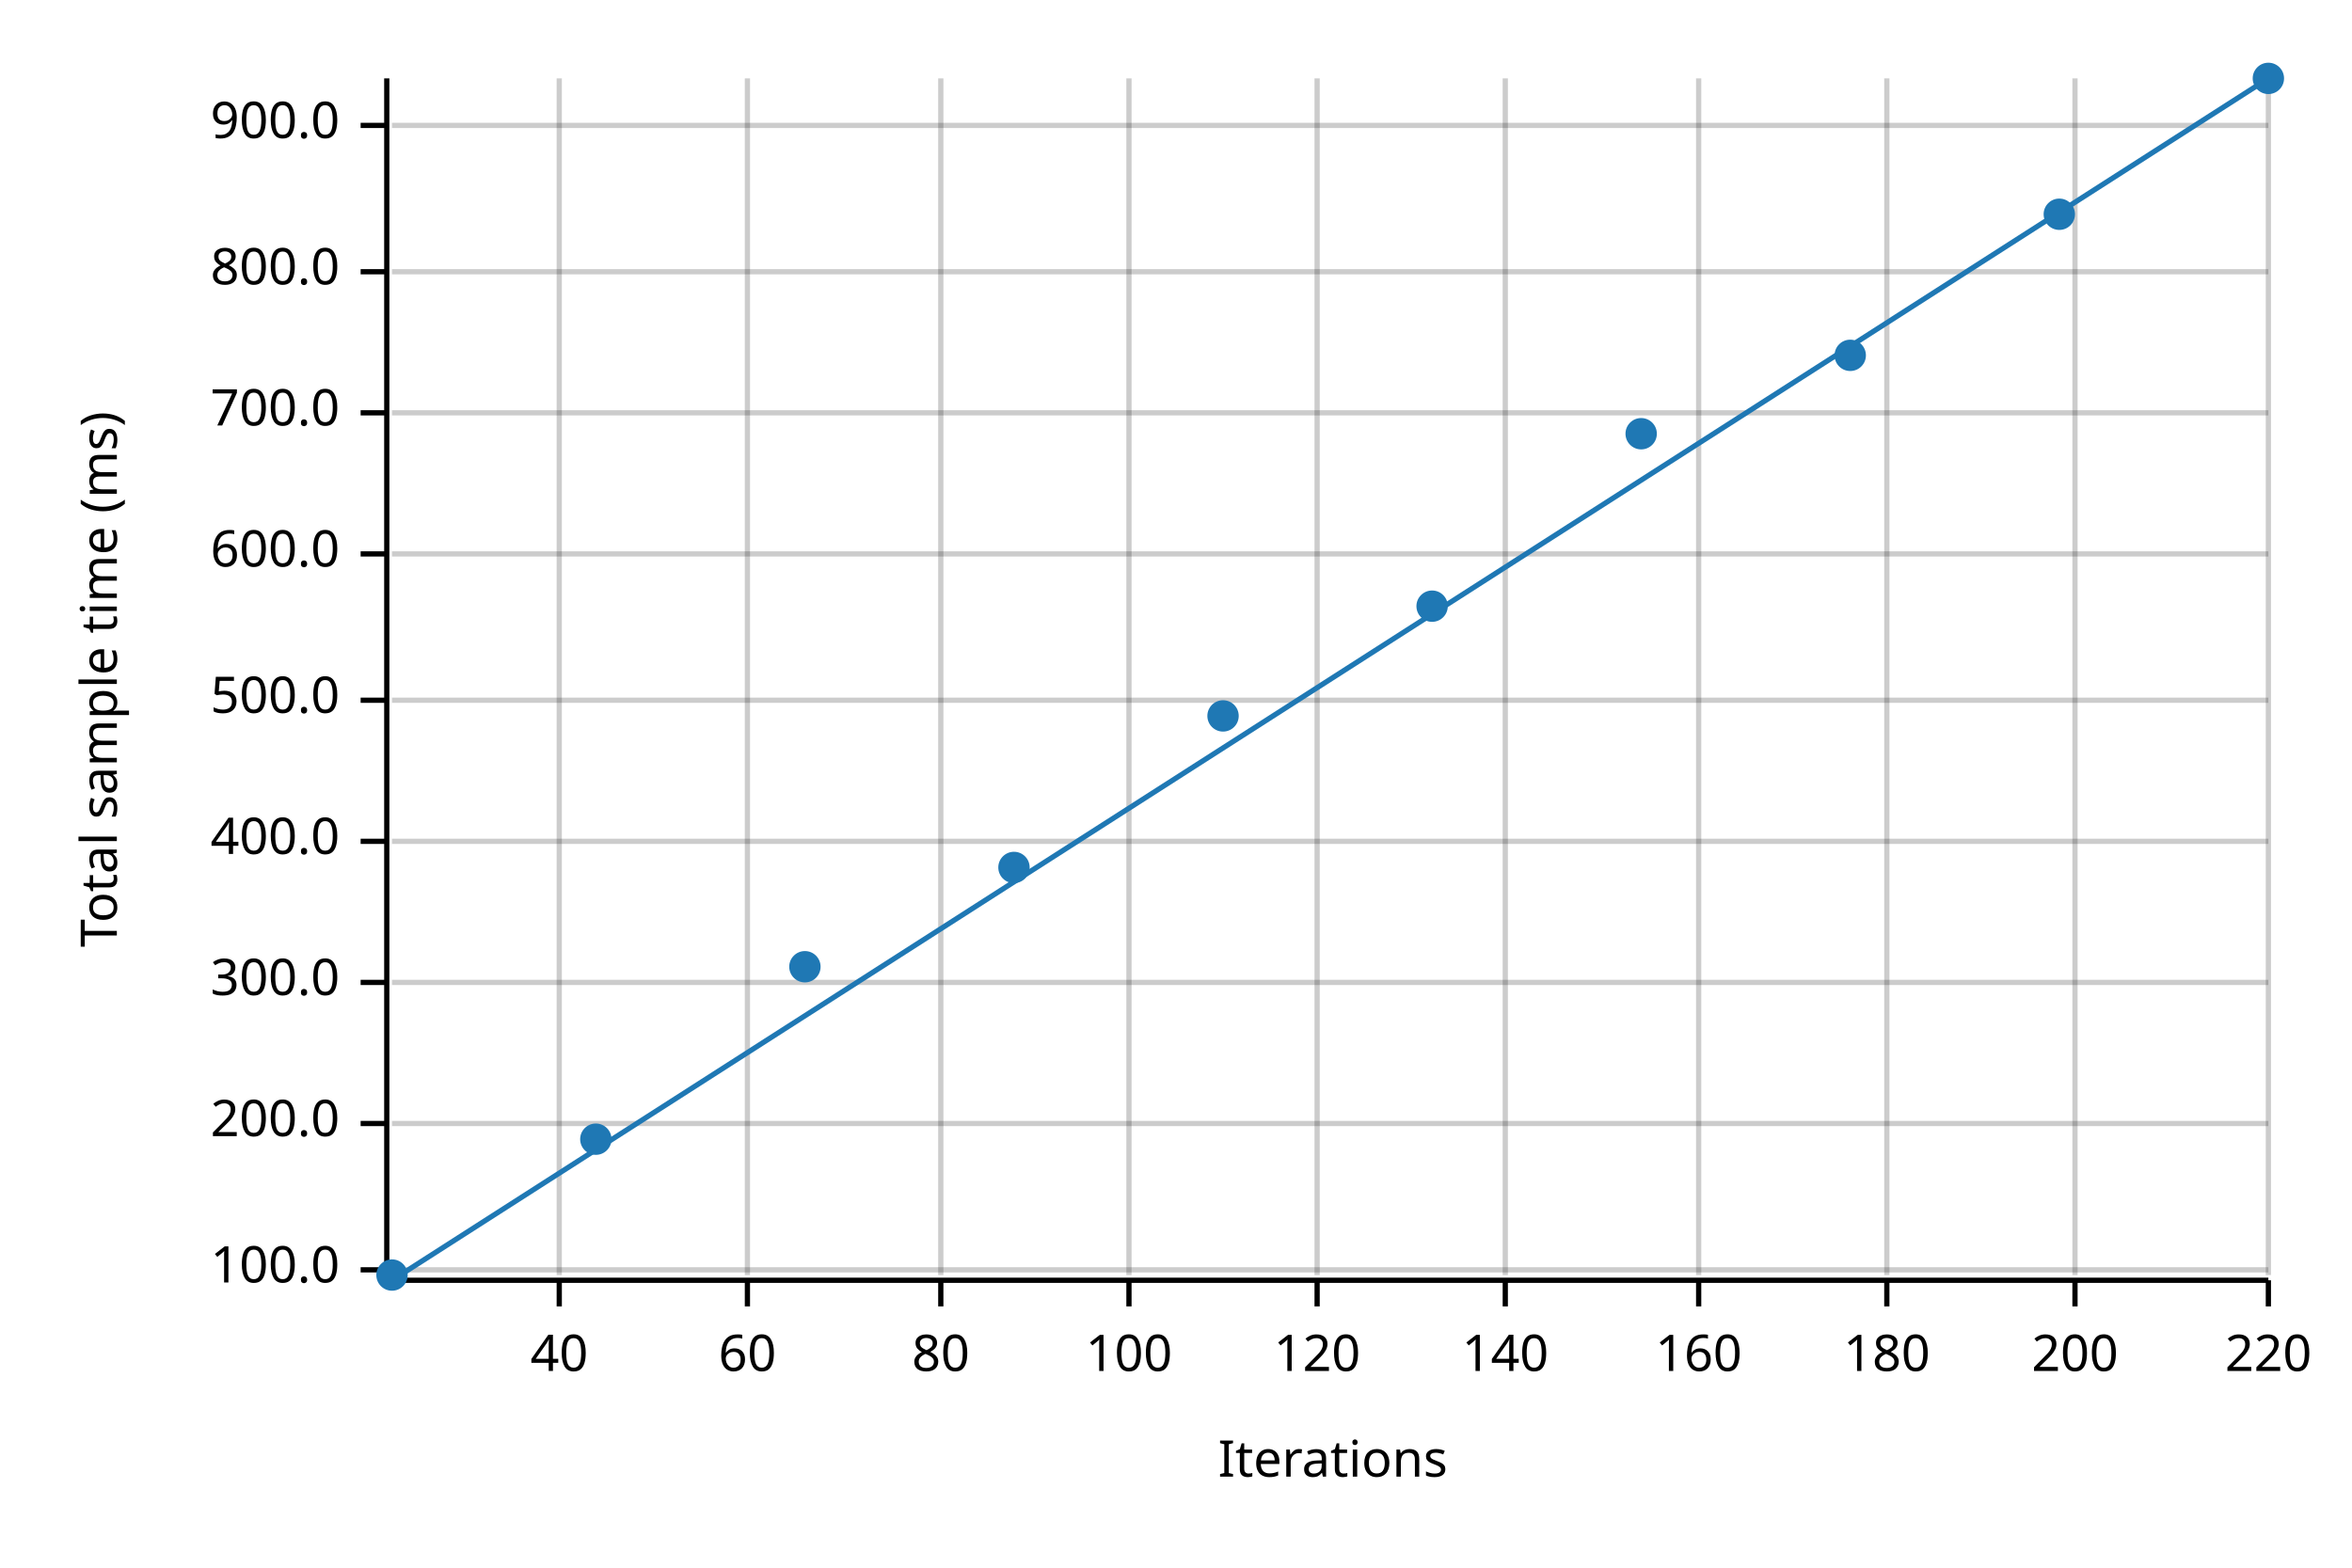
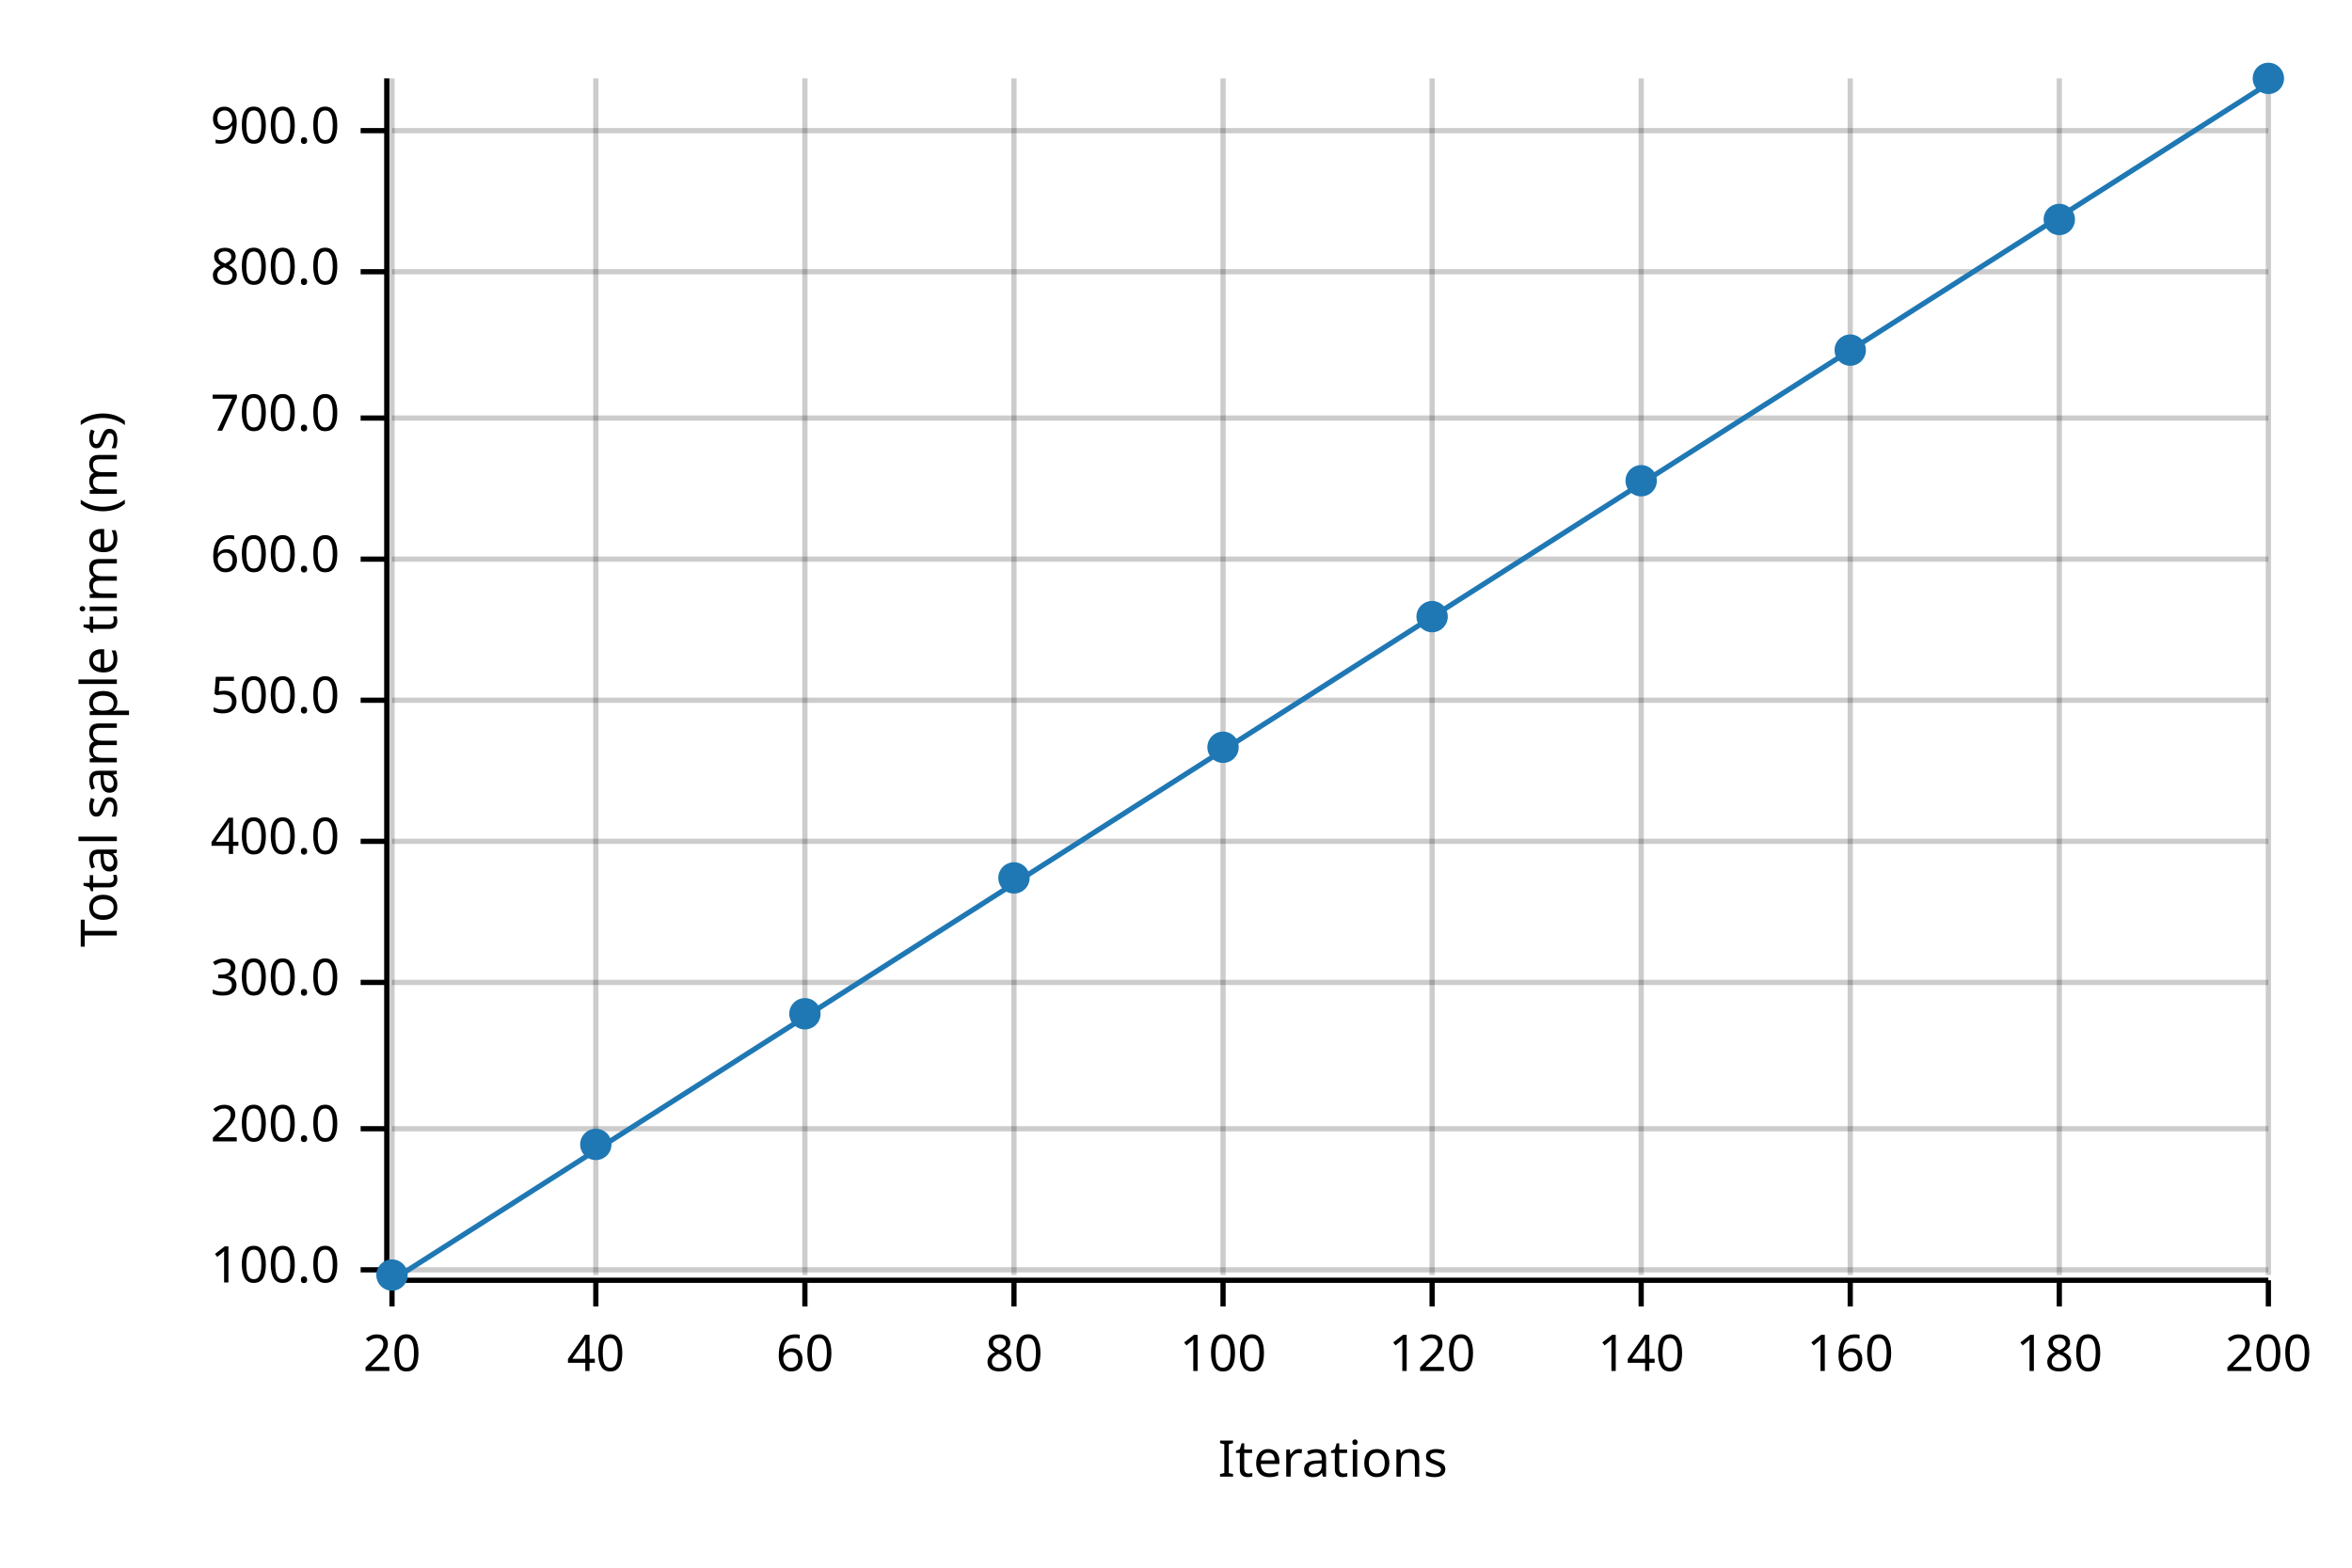
<svg xmlns="http://www.w3.org/2000/svg" width="450" height="300" viewBox="0 0 450 300">
  <text x="15" y="130" dy="0.76em" text-anchor="middle" font-family="sans-serif" font-size="9.677" opacity="1" fill="#000000" transform="rotate(270, 15, 130)">
Total sample time (ms)
</text>
  <text x="255" y="285" dy="-0.5ex" text-anchor="middle" font-family="sans-serif" font-size="9.677" opacity="1" fill="#000000">
Iterations
</text>
-   <line opacity="0.2" stroke="#000000" stroke-width="1" x1="107" y1="244" x2="107" y2="15" />
-   <line opacity="0.2" stroke="#000000" stroke-width="1" x1="143" y1="244" x2="143" y2="15" />
-   <line opacity="0.2" stroke="#000000" stroke-width="1" x1="180" y1="244" x2="180" y2="15" />
-   <line opacity="0.2" stroke="#000000" stroke-width="1" x1="216" y1="244" x2="216" y2="15" />
-   <line opacity="0.2" stroke="#000000" stroke-width="1" x1="252" y1="244" x2="252" y2="15" />
-   <line opacity="0.2" stroke="#000000" stroke-width="1" x1="288" y1="244" x2="288" y2="15" />
-   <line opacity="0.2" stroke="#000000" stroke-width="1" x1="325" y1="244" x2="325" y2="15" />
-   <line opacity="0.2" stroke="#000000" stroke-width="1" x1="361" y1="244" x2="361" y2="15" />
-   <line opacity="0.2" stroke="#000000" stroke-width="1" x1="397" y1="244" x2="397" y2="15" />
+   <line opacity="0.2" stroke="#000000" stroke-width="1" x1="75" y1="244" x2="75" y2="15" />
+   <line opacity="0.2" stroke="#000000" stroke-width="1" x1="114" y1="244" x2="114" y2="15" />
+   <line opacity="0.2" stroke="#000000" stroke-width="1" x1="154" y1="244" x2="154" y2="15" />
+   <line opacity="0.2" stroke="#000000" stroke-width="1" x1="194" y1="244" x2="194" y2="15" />
+   <line opacity="0.2" stroke="#000000" stroke-width="1" x1="234" y1="244" x2="234" y2="15" />
+   <line opacity="0.2" stroke="#000000" stroke-width="1" x1="274" y1="244" x2="274" y2="15" />
+   <line opacity="0.2" stroke="#000000" stroke-width="1" x1="314" y1="244" x2="314" y2="15" />
+   <line opacity="0.2" stroke="#000000" stroke-width="1" x1="354" y1="244" x2="354" y2="15" />
+   <line opacity="0.2" stroke="#000000" stroke-width="1" x1="394" y1="244" x2="394" y2="15" />
  <line opacity="0.2" stroke="#000000" stroke-width="1" x1="434" y1="244" x2="434" y2="15" />
  <line opacity="0.2" stroke="#000000" stroke-width="1" x1="75" y1="243" x2="434" y2="243" />
-   <line opacity="0.2" stroke="#000000" stroke-width="1" x1="75" y1="215" x2="434" y2="215" />
+   <line opacity="0.2" stroke="#000000" stroke-width="1" x1="75" y1="216" x2="434" y2="216" />
  <line opacity="0.2" stroke="#000000" stroke-width="1" x1="75" y1="188" x2="434" y2="188" />
  <line opacity="0.2" stroke="#000000" stroke-width="1" x1="75" y1="161" x2="434" y2="161" />
  <line opacity="0.2" stroke="#000000" stroke-width="1" x1="75" y1="134" x2="434" y2="134" />
-   <line opacity="0.2" stroke="#000000" stroke-width="1" x1="75" y1="106" x2="434" y2="106" />
-   <line opacity="0.2" stroke="#000000" stroke-width="1" x1="75" y1="79" x2="434" y2="79" />
+   <line opacity="0.2" stroke="#000000" stroke-width="1" x1="75" y1="107" x2="434" y2="107" />
+   <line opacity="0.2" stroke="#000000" stroke-width="1" x1="75" y1="80" x2="434" y2="80" />
  <line opacity="0.2" stroke="#000000" stroke-width="1" x1="75" y1="52" x2="434" y2="52" />
-   <line opacity="0.2" stroke="#000000" stroke-width="1" x1="75" y1="24" x2="434" y2="24" />
+   <line opacity="0.2" stroke="#000000" stroke-width="1" x1="75" y1="25" x2="434" y2="25" />
  <polyline fill="none" opacity="1" stroke="#000000" stroke-width="1" points="74,15 74,244 " />
  <text x="65" y="243" dy="0.5ex" text-anchor="end" font-family="sans-serif" font-size="9.677" opacity="1" fill="#000000">
100.0
</text>
  <polyline fill="none" opacity="1" stroke="#000000" stroke-width="1" points="69,243 74,243 " />
-   <text x="65" y="215" dy="0.5ex" text-anchor="end" font-family="sans-serif" font-size="9.677" opacity="1" fill="#000000">
+   <text x="65" y="216" dy="0.5ex" text-anchor="end" font-family="sans-serif" font-size="9.677" opacity="1" fill="#000000">
200.0
</text>
-   <polyline fill="none" opacity="1" stroke="#000000" stroke-width="1" points="69,215 74,215 " />
+   <polyline fill="none" opacity="1" stroke="#000000" stroke-width="1" points="69,216 74,216 " />
  <text x="65" y="188" dy="0.5ex" text-anchor="end" font-family="sans-serif" font-size="9.677" opacity="1" fill="#000000">
300.0
</text>
  <polyline fill="none" opacity="1" stroke="#000000" stroke-width="1" points="69,188 74,188 " />
  <text x="65" y="161" dy="0.5ex" text-anchor="end" font-family="sans-serif" font-size="9.677" opacity="1" fill="#000000">
400.0
</text>
  <polyline fill="none" opacity="1" stroke="#000000" stroke-width="1" points="69,161 74,161 " />
  <text x="65" y="134" dy="0.5ex" text-anchor="end" font-family="sans-serif" font-size="9.677" opacity="1" fill="#000000">
500.0
</text>
  <polyline fill="none" opacity="1" stroke="#000000" stroke-width="1" points="69,134 74,134 " />
-   <text x="65" y="106" dy="0.5ex" text-anchor="end" font-family="sans-serif" font-size="9.677" opacity="1" fill="#000000">
+   <text x="65" y="107" dy="0.5ex" text-anchor="end" font-family="sans-serif" font-size="9.677" opacity="1" fill="#000000">
600.0
</text>
-   <polyline fill="none" opacity="1" stroke="#000000" stroke-width="1" points="69,106 74,106 " />
-   <text x="65" y="79" dy="0.5ex" text-anchor="end" font-family="sans-serif" font-size="9.677" opacity="1" fill="#000000">
+   <polyline fill="none" opacity="1" stroke="#000000" stroke-width="1" points="69,107 74,107 " />
+   <text x="65" y="80" dy="0.5ex" text-anchor="end" font-family="sans-serif" font-size="9.677" opacity="1" fill="#000000">
700.0
</text>
-   <polyline fill="none" opacity="1" stroke="#000000" stroke-width="1" points="69,79 74,79 " />
+   <polyline fill="none" opacity="1" stroke="#000000" stroke-width="1" points="69,80 74,80 " />
  <text x="65" y="52" dy="0.5ex" text-anchor="end" font-family="sans-serif" font-size="9.677" opacity="1" fill="#000000">
800.0
</text>
  <polyline fill="none" opacity="1" stroke="#000000" stroke-width="1" points="69,52 74,52 " />
-   <text x="65" y="24" dy="0.5ex" text-anchor="end" font-family="sans-serif" font-size="9.677" opacity="1" fill="#000000">
+   <text x="65" y="25" dy="0.5ex" text-anchor="end" font-family="sans-serif" font-size="9.677" opacity="1" fill="#000000">
900.0
</text>
-   <polyline fill="none" opacity="1" stroke="#000000" stroke-width="1" points="69,24 74,24 " />
+   <polyline fill="none" opacity="1" stroke="#000000" stroke-width="1" points="69,25 74,25 " />
  <polyline fill="none" opacity="1" stroke="#000000" stroke-width="1" points="75,245 434,245 " />
-   <text x="107" y="255" dy="0.76em" text-anchor="middle" font-family="sans-serif" font-size="9.677" opacity="1" fill="#000000">
+   <text x="75" y="255" dy="0.76em" text-anchor="middle" font-family="sans-serif" font-size="9.677" opacity="1" fill="#000000">
+ 20
+ </text>
+   <polyline fill="none" opacity="1" stroke="#000000" stroke-width="1" points="75,245 75,250 " />
+   <text x="114" y="255" dy="0.76em" text-anchor="middle" font-family="sans-serif" font-size="9.677" opacity="1" fill="#000000">
40
</text>
-   <polyline fill="none" opacity="1" stroke="#000000" stroke-width="1" points="107,245 107,250 " />
-   <text x="143" y="255" dy="0.76em" text-anchor="middle" font-family="sans-serif" font-size="9.677" opacity="1" fill="#000000">
+   <polyline fill="none" opacity="1" stroke="#000000" stroke-width="1" points="114,245 114,250 " />
+   <text x="154" y="255" dy="0.76em" text-anchor="middle" font-family="sans-serif" font-size="9.677" opacity="1" fill="#000000">
60
</text>
-   <polyline fill="none" opacity="1" stroke="#000000" stroke-width="1" points="143,245 143,250 " />
-   <text x="180" y="255" dy="0.76em" text-anchor="middle" font-family="sans-serif" font-size="9.677" opacity="1" fill="#000000">
+   <polyline fill="none" opacity="1" stroke="#000000" stroke-width="1" points="154,245 154,250 " />
+   <text x="194" y="255" dy="0.76em" text-anchor="middle" font-family="sans-serif" font-size="9.677" opacity="1" fill="#000000">
80
</text>
-   <polyline fill="none" opacity="1" stroke="#000000" stroke-width="1" points="180,245 180,250 " />
-   <text x="216" y="255" dy="0.76em" text-anchor="middle" font-family="sans-serif" font-size="9.677" opacity="1" fill="#000000">
+   <polyline fill="none" opacity="1" stroke="#000000" stroke-width="1" points="194,245 194,250 " />
+   <text x="234" y="255" dy="0.76em" text-anchor="middle" font-family="sans-serif" font-size="9.677" opacity="1" fill="#000000">
100
</text>
-   <polyline fill="none" opacity="1" stroke="#000000" stroke-width="1" points="216,245 216,250 " />
-   <text x="252" y="255" dy="0.76em" text-anchor="middle" font-family="sans-serif" font-size="9.677" opacity="1" fill="#000000">
+   <polyline fill="none" opacity="1" stroke="#000000" stroke-width="1" points="234,245 234,250 " />
+   <text x="274" y="255" dy="0.76em" text-anchor="middle" font-family="sans-serif" font-size="9.677" opacity="1" fill="#000000">
120
</text>
-   <polyline fill="none" opacity="1" stroke="#000000" stroke-width="1" points="252,245 252,250 " />
-   <text x="288" y="255" dy="0.76em" text-anchor="middle" font-family="sans-serif" font-size="9.677" opacity="1" fill="#000000">
+   <polyline fill="none" opacity="1" stroke="#000000" stroke-width="1" points="274,245 274,250 " />
+   <text x="314" y="255" dy="0.76em" text-anchor="middle" font-family="sans-serif" font-size="9.677" opacity="1" fill="#000000">
140
</text>
-   <polyline fill="none" opacity="1" stroke="#000000" stroke-width="1" points="288,245 288,250 " />
-   <text x="325" y="255" dy="0.76em" text-anchor="middle" font-family="sans-serif" font-size="9.677" opacity="1" fill="#000000">
+   <polyline fill="none" opacity="1" stroke="#000000" stroke-width="1" points="314,245 314,250 " />
+   <text x="354" y="255" dy="0.76em" text-anchor="middle" font-family="sans-serif" font-size="9.677" opacity="1" fill="#000000">
160
</text>
-   <polyline fill="none" opacity="1" stroke="#000000" stroke-width="1" points="325,245 325,250 " />
-   <text x="361" y="255" dy="0.76em" text-anchor="middle" font-family="sans-serif" font-size="9.677" opacity="1" fill="#000000">
+   <polyline fill="none" opacity="1" stroke="#000000" stroke-width="1" points="354,245 354,250 " />
+   <text x="394" y="255" dy="0.76em" text-anchor="middle" font-family="sans-serif" font-size="9.677" opacity="1" fill="#000000">
180
</text>
-   <polyline fill="none" opacity="1" stroke="#000000" stroke-width="1" points="361,245 361,250 " />
-   <text x="397" y="255" dy="0.76em" text-anchor="middle" font-family="sans-serif" font-size="9.677" opacity="1" fill="#000000">
+   <polyline fill="none" opacity="1" stroke="#000000" stroke-width="1" points="394,245 394,250 " />
+   <text x="434" y="255" dy="0.76em" text-anchor="middle" font-family="sans-serif" font-size="9.677" opacity="1" fill="#000000">
200
- </text>
-   <polyline fill="none" opacity="1" stroke="#000000" stroke-width="1" points="397,245 397,250 " />
-   <text x="434" y="255" dy="0.76em" text-anchor="middle" font-family="sans-serif" font-size="9.677" opacity="1" fill="#000000">
- 220
</text>
  <polyline fill="none" opacity="1" stroke="#000000" stroke-width="1" points="434,245 434,250 " />
  <circle cx="75" cy="244" r="3" opacity="1" fill="#1F78B4" stroke="none" stroke-width="1" />
-   <circle cx="114" cy="218" r="3" opacity="1" fill="#1F78B4" stroke="none" stroke-width="1" />
-   <circle cx="154" cy="185" r="3" opacity="1" fill="#1F78B4" stroke="none" stroke-width="1" />
-   <circle cx="194" cy="166" r="3" opacity="1" fill="#1F78B4" stroke="none" stroke-width="1" />
-   <circle cx="234" cy="137" r="3" opacity="1" fill="#1F78B4" stroke="none" stroke-width="1" />
-   <circle cx="274" cy="116" r="3" opacity="1" fill="#1F78B4" stroke="none" stroke-width="1" />
-   <circle cx="314" cy="83" r="3" opacity="1" fill="#1F78B4" stroke="none" stroke-width="1" />
-   <circle cx="354" cy="68" r="3" opacity="1" fill="#1F78B4" stroke="none" stroke-width="1" />
-   <circle cx="394" cy="41" r="3" opacity="1" fill="#1F78B4" stroke="none" stroke-width="1" />
+   <circle cx="114" cy="219" r="3" opacity="1" fill="#1F78B4" stroke="none" stroke-width="1" />
+   <circle cx="154" cy="194" r="3" opacity="1" fill="#1F78B4" stroke="none" stroke-width="1" />
+   <circle cx="194" cy="168" r="3" opacity="1" fill="#1F78B4" stroke="none" stroke-width="1" />
+   <circle cx="234" cy="143" r="3" opacity="1" fill="#1F78B4" stroke="none" stroke-width="1" />
+   <circle cx="274" cy="118" r="3" opacity="1" fill="#1F78B4" stroke="none" stroke-width="1" />
+   <circle cx="314" cy="92" r="3" opacity="1" fill="#1F78B4" stroke="none" stroke-width="1" />
+   <circle cx="354" cy="67" r="3" opacity="1" fill="#1F78B4" stroke="none" stroke-width="1" />
+   <circle cx="394" cy="42" r="3" opacity="1" fill="#1F78B4" stroke="none" stroke-width="1" />
  <circle cx="434" cy="15" r="3" opacity="1" fill="#1F78B4" stroke="none" stroke-width="1" />
-   <polyline fill="none" opacity="1" stroke="#1F78B4" stroke-width="1" points="75,245 434,15 " />
-   <polygon opacity="0.25" fill="#1F78B4" points="75,245 434,15 434,15 " />
+   <polyline fill="none" opacity="1" stroke="#1F78B4" stroke-width="1" points="75,245 434,16 " />
+   <polygon opacity="0.25" fill="#1F78B4" points="75,245 434,16 434,16 " />
</svg>
